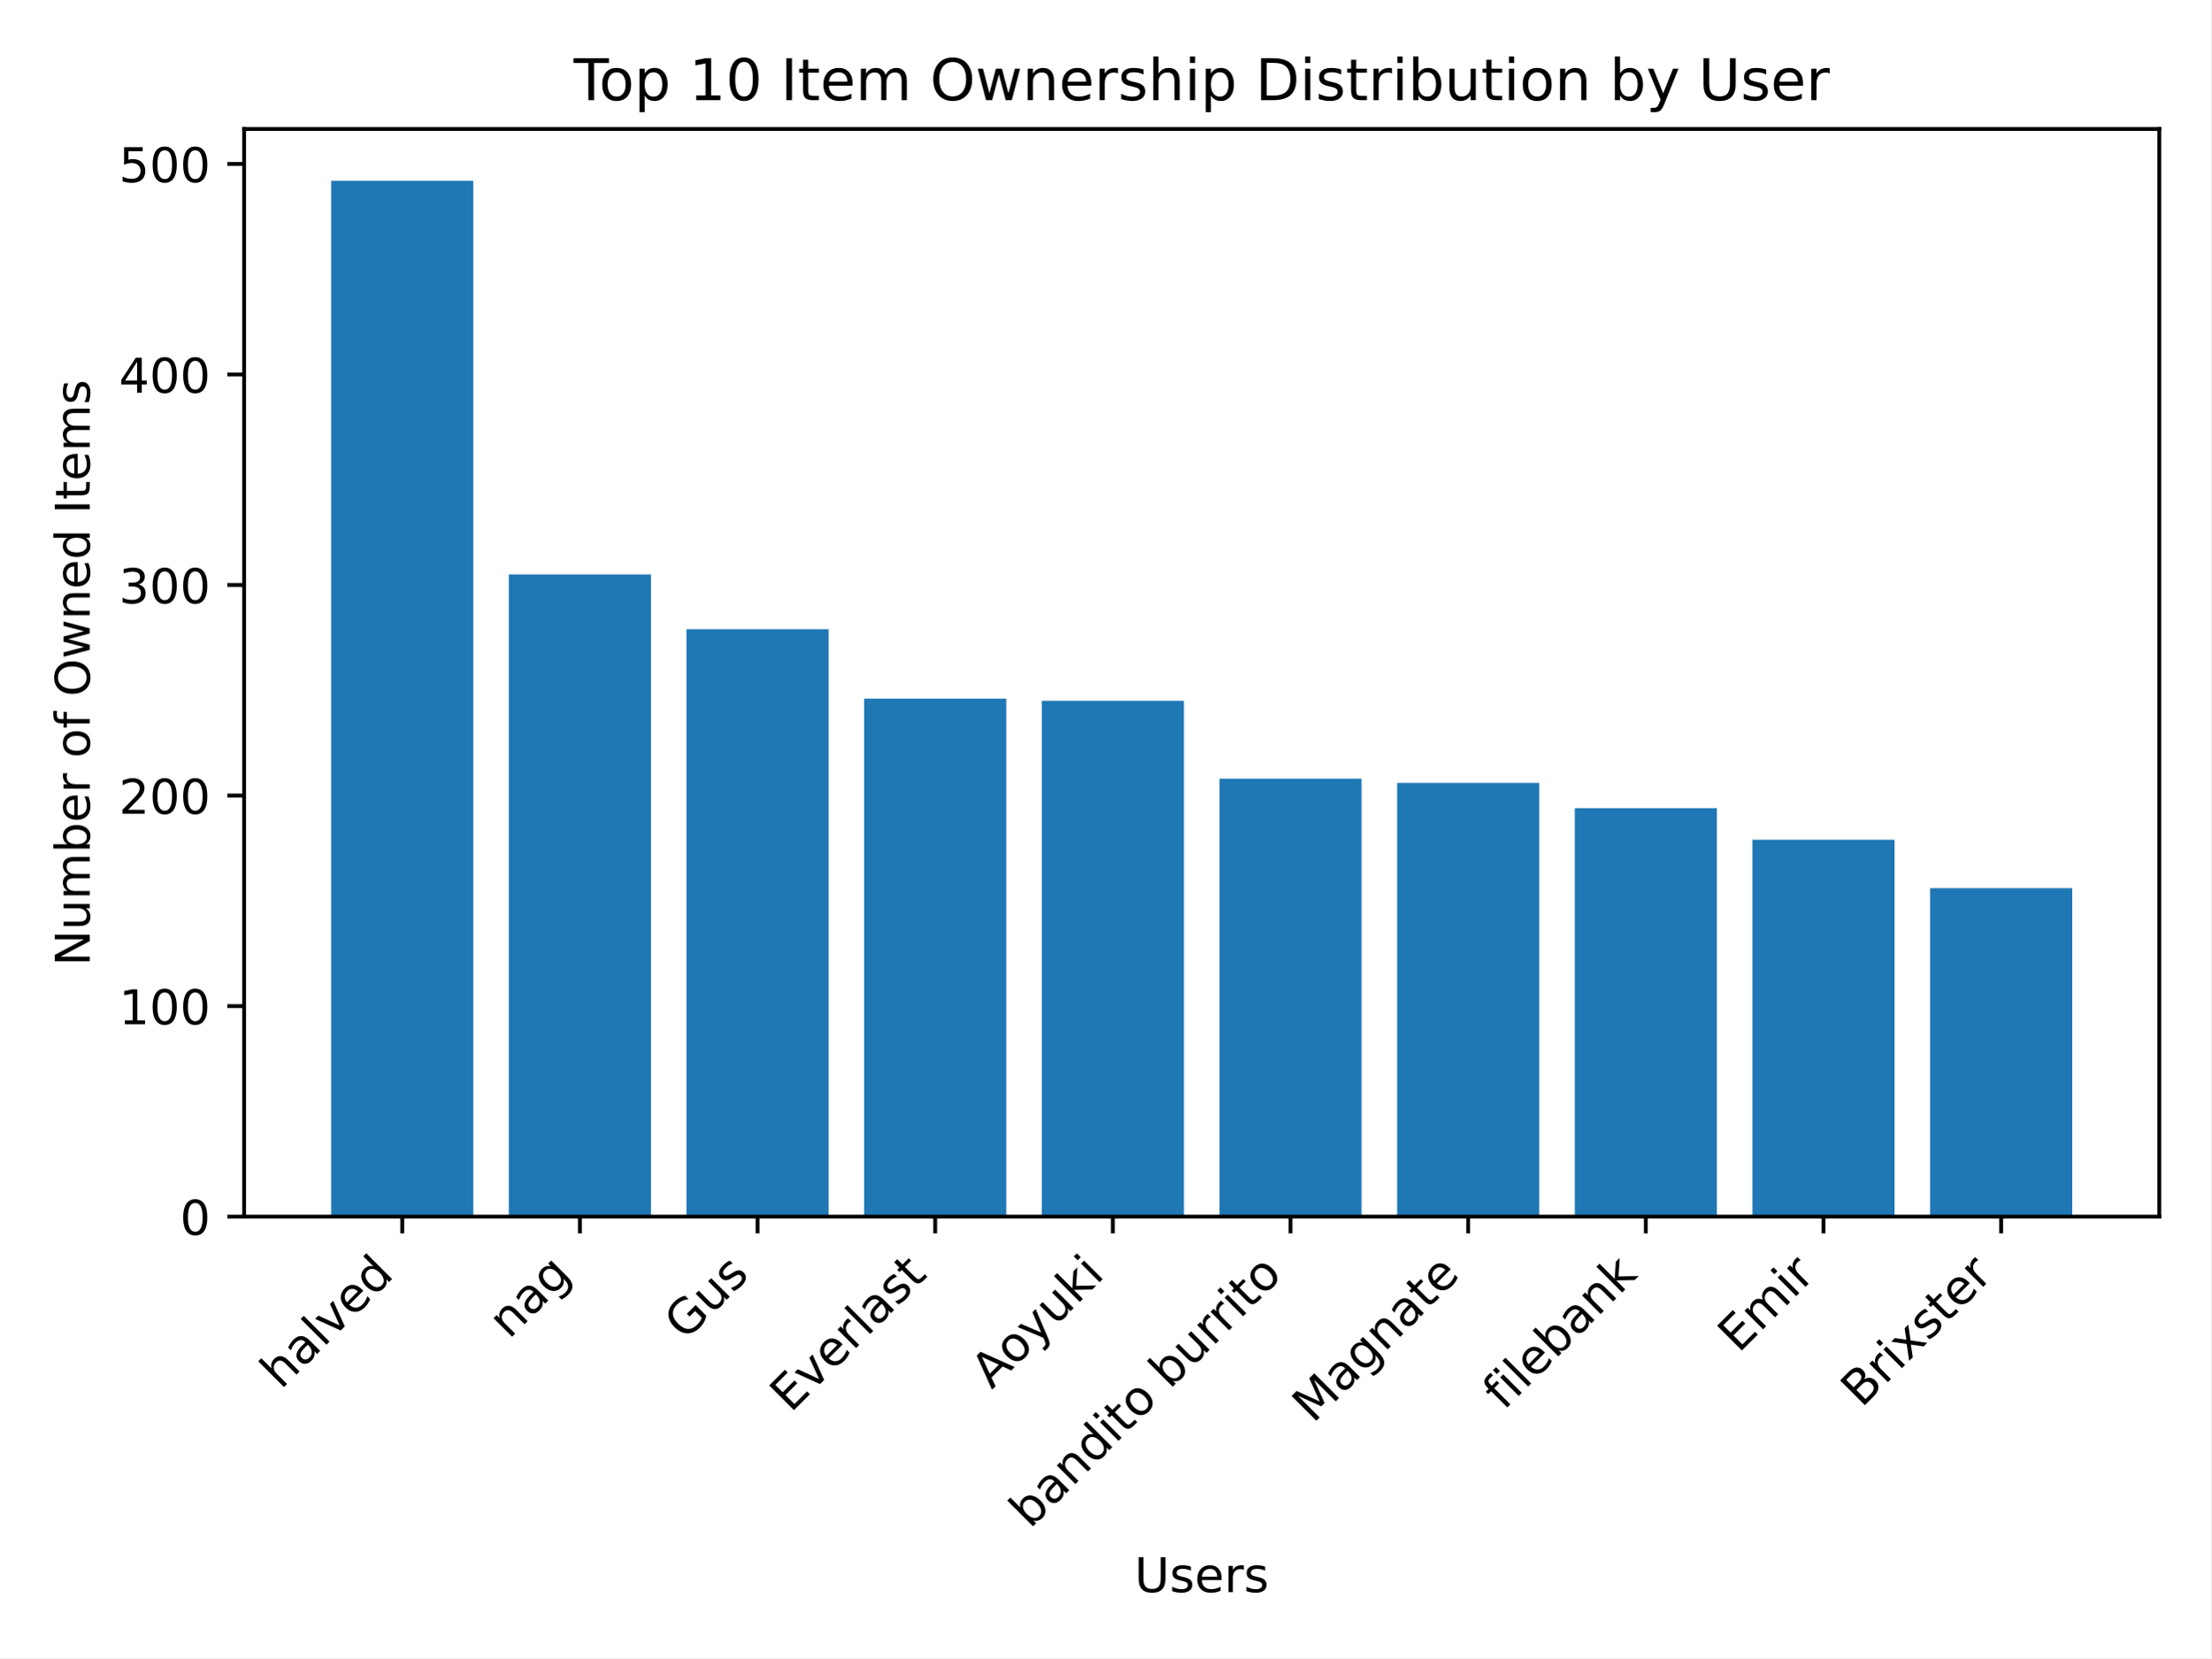
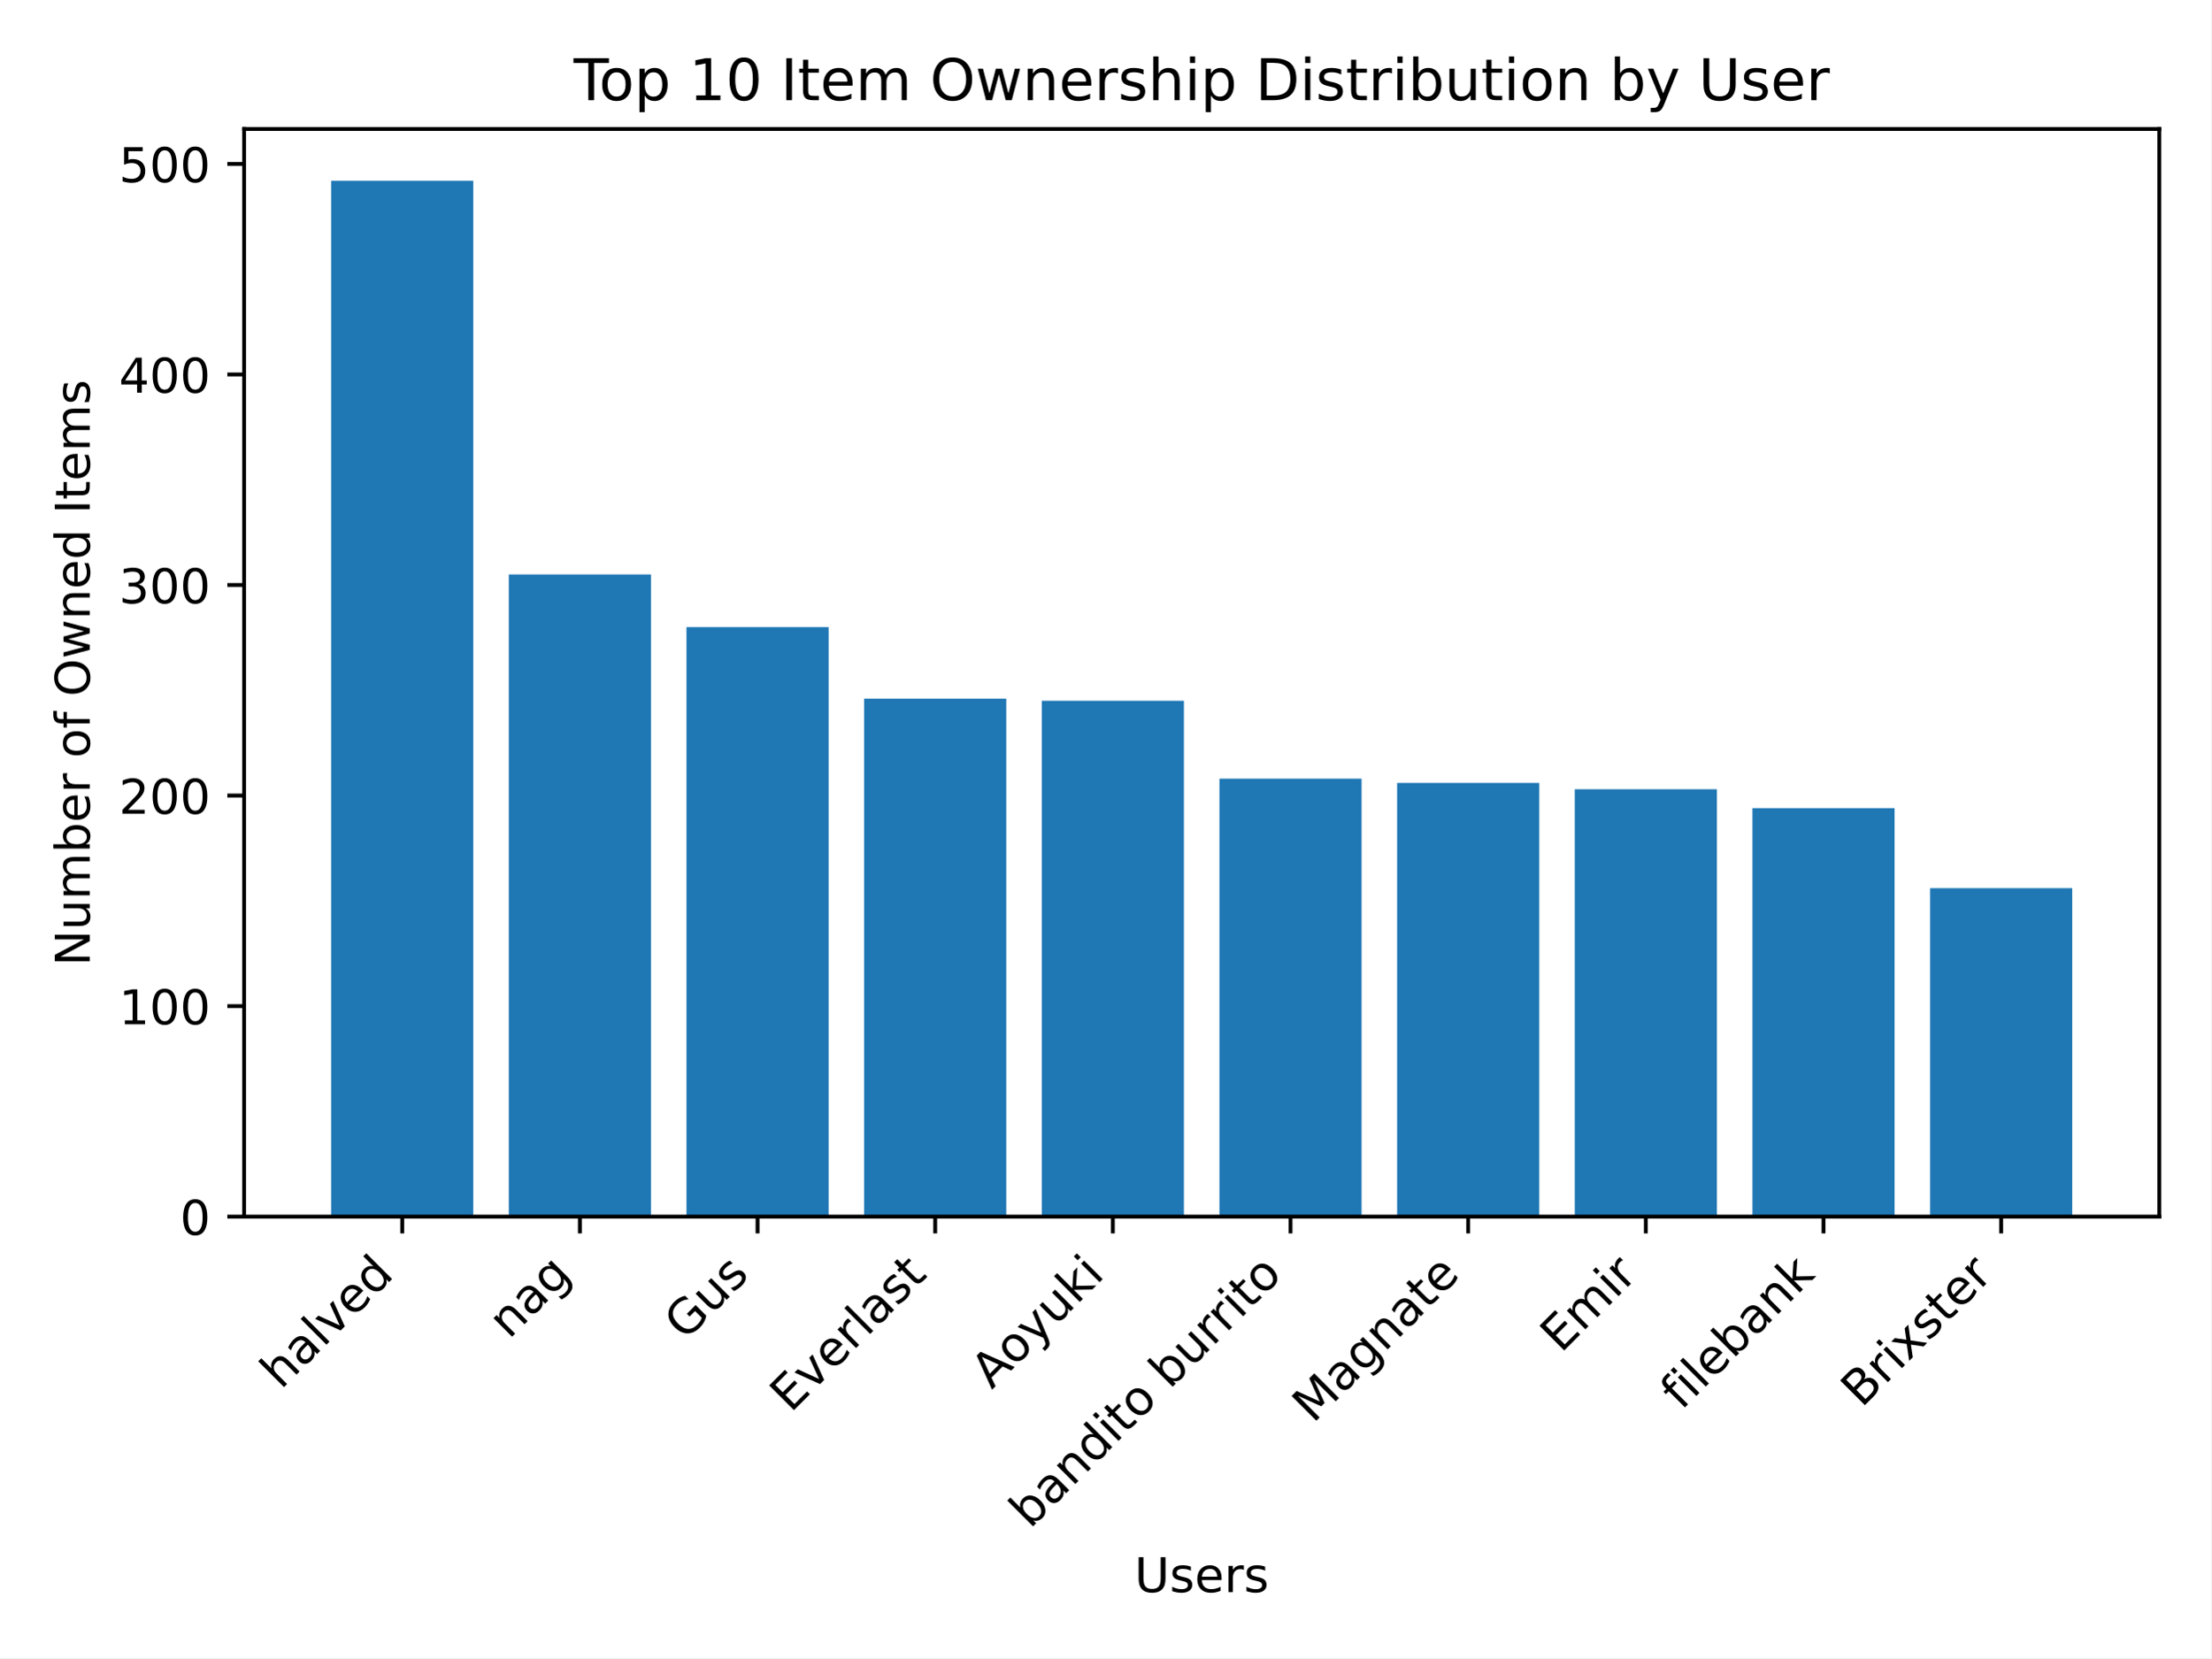
<svg xmlns="http://www.w3.org/2000/svg" xmlns:xlink="http://www.w3.org/1999/xlink" width="460.8pt" height="345.6pt" viewBox="0 0 460.8 345.6" version="1.1">
  <defs>
    <style type="text/css">*{stroke-linejoin: round; stroke-linecap: butt}</style>
  </defs>
  <g id="figure_1">
    <g id="patch_1">
      <path d="M 0 345.6  L 460.8 345.6  L 460.8 0  L 0 0  z " style="fill: #ffffff" />
    </g>
    <g id="axes_1">
      <g id="patch_2">
        <path d="M 50.87 253.581  L 450 253.581  L 450 26.88  L 50.87 26.88  z " style="fill: #ffffff" />
      </g>
      <g id="patch_3">
-         <path d="M 69.012 253.581  L 98.632 253.581  L 98.632 37.675  L 69.012 37.675  z " clip-path="url(#p34d99209f6)" style="fill: #1f77b4" />
+         <path d="M 69.012 253.581  L 98.632 253.581  L 98.632 37.675  L 69.012 37.675  z " clip-path="url(#p881a1fc33b)" style="fill: #1f77b4" />
      </g>
      <g id="patch_4">
-         <path d="M 106.037 253.581  L 135.657 253.581  L 135.657 119.737  L 106.037 119.737  z " clip-path="url(#p34d99209f6)" style="fill: #1f77b4" />
+         <path d="M 106.037 253.581  L 135.657 253.581  L 135.657 119.737  L 106.037 119.737  z " clip-path="url(#p881a1fc33b)" style="fill: #1f77b4" />
      </g>
      <g id="patch_5">
-         <path d="M 143.062 253.581  L 172.682 253.581  L 172.682 131.146  L 143.062 131.146  z " clip-path="url(#p34d99209f6)" style="fill: #1f77b4" />
+         <path d="M 143.062 253.581  L 172.682 253.581  L 172.682 130.708  L 143.062 130.708  z " clip-path="url(#p881a1fc33b)" style="fill: #1f77b4" />
      </g>
      <g id="patch_6">
-         <path d="M 180.087 253.581  L 209.707 253.581  L 209.707 145.628  L 180.087 145.628  z " clip-path="url(#p34d99209f6)" style="fill: #1f77b4" />
+         <path d="M 180.087 253.581  L 209.707 253.581  L 209.707 145.628  L 180.087 145.628  z " clip-path="url(#p881a1fc33b)" style="fill: #1f77b4" />
      </g>
      <g id="patch_7">
-         <path d="M 217.112 253.581  L 246.732 253.581  L 246.732 146.067  L 217.112 146.067  z " clip-path="url(#p34d99209f6)" style="fill: #1f77b4" />
+         <path d="M 217.112 253.581  L 246.732 253.581  L 246.732 146.067  L 217.112 146.067  z " clip-path="url(#p881a1fc33b)" style="fill: #1f77b4" />
      </g>
      <g id="patch_8">
-         <path d="M 254.138 253.581  L 283.758 253.581  L 283.758 162.304  L 254.138 162.304  z " clip-path="url(#p34d99209f6)" style="fill: #1f77b4" />
+         <path d="M 254.138 253.581  L 283.758 253.581  L 283.758 162.304  L 254.138 162.304  z " clip-path="url(#p881a1fc33b)" style="fill: #1f77b4" />
      </g>
      <g id="patch_9">
-         <path d="M 291.163 253.581  L 320.783 253.581  L 320.783 163.181  L 291.163 163.181  z " clip-path="url(#p34d99209f6)" style="fill: #1f77b4" />
+         <path d="M 291.163 253.581  L 320.783 253.581  L 320.783 163.181  L 291.163 163.181  z " clip-path="url(#p881a1fc33b)" style="fill: #1f77b4" />
      </g>
      <g id="patch_10">
-         <path d="M 328.188 253.581  L 357.808 253.581  L 357.808 168.447  L 328.188 168.447  z " clip-path="url(#p34d99209f6)" style="fill: #1f77b4" />
+         <path d="M 328.188 253.581  L 357.808 253.581  L 357.808 164.498  L 328.188 164.498  z " clip-path="url(#p881a1fc33b)" style="fill: #1f77b4" />
      </g>
      <g id="patch_11">
-         <path d="M 365.213 253.581  L 394.833 253.581  L 394.833 175.03  L 365.213 175.03  z " clip-path="url(#p34d99209f6)" style="fill: #1f77b4" />
+         <path d="M 365.213 253.581  L 394.833 253.581  L 394.833 168.447  L 365.213 168.447  z " clip-path="url(#p881a1fc33b)" style="fill: #1f77b4" />
      </g>
      <g id="patch_12">
-         <path d="M 402.238 253.581  L 431.858 253.581  L 431.858 185.123  L 402.238 185.123  z " clip-path="url(#p34d99209f6)" style="fill: #1f77b4" />
+         <path d="M 402.238 253.581  L 431.858 253.581  L 431.858 185.123  L 402.238 185.123  z " clip-path="url(#p881a1fc33b)" style="fill: #1f77b4" />
      </g>
      <g id="matplotlib.axis_1">
        <g id="xtick_1">
          <g id="line2d_1">
            <defs>
-               <path id="m90557814a1" d="M 0 0  L 0 3.5  " style="stroke: #000000; stroke-width: 0.8" />
+               <path id="md759bc3e6e" d="M 0 0  L 0 3.5  " style="stroke: #000000; stroke-width: 0.8" />
            </defs>
            <g>
-               <use xlink:href="#m90557814a1" x="83.822" y="253.581" style="stroke: #000000; stroke-width: 0.8" />
+               <use xlink:href="#md759bc3e6e" x="83.822" y="253.581" style="stroke: #000000; stroke-width: 0.8" />
            </g>
          </g>
          <g id="text_1">
            <g transform="translate(58.54764 289.7576) rotate(-45) scale(0.1 -0.1)">
              <defs>
                <path id="DejaVuSans-68" d="M 3513 2113  L 3513 0  L 2938 0  L 2938 2094  Q 2938 2591 2744 2837  Q 2550 3084 2163 3084  Q 1697 3084 1428 2787  Q 1159 2491 1159 1978  L 1159 0  L 581 0  L 581 4863  L 1159 4863  L 1159 2956  Q 1366 3272 1645 3428  Q 1925 3584 2291 3584  Q 2894 3584 3203 3211  Q 3513 2838 3513 2113  z " transform="scale(0.015625)" />
                <path id="DejaVuSans-61" d="M 2194 1759  Q 1497 1759 1228 1600  Q 959 1441 959 1056  Q 959 750 1161 570  Q 1363 391 1709 391  Q 2188 391 2477 730  Q 2766 1069 2766 1631  L 2766 1759  L 2194 1759  z M 3341 1997  L 3341 0  L 2766 0  L 2766 531  Q 2569 213 2275 61  Q 1981 -91 1556 -91  Q 1019 -91 701 211  Q 384 513 384 1019  Q 384 1609 779 1909  Q 1175 2209 1959 2209  L 2766 2209  L 2766 2266  Q 2766 2663 2505 2880  Q 2244 3097 1772 3097  Q 1472 3097 1187 3025  Q 903 2953 641 2809  L 641 3341  Q 956 3463 1253 3523  Q 1550 3584 1831 3584  Q 2591 3584 2966 3190  Q 3341 2797 3341 1997  z " transform="scale(0.015625)" />
                <path id="DejaVuSans-6c" d="M 603 4863  L 1178 4863  L 1178 0  L 603 0  L 603 4863  z " transform="scale(0.015625)" />
                <path id="DejaVuSans-76" d="M 191 3500  L 800 3500  L 1894 563  L 2988 3500  L 3597 3500  L 2284 0  L 1503 0  L 191 3500  z " transform="scale(0.015625)" />
                <path id="DejaVuSans-65" d="M 3597 1894  L 3597 1613  L 953 1613  Q 991 1019 1311 708  Q 1631 397 2203 397  Q 2534 397 2845 478  Q 3156 559 3463 722  L 3463 178  Q 3153 47 2828 -22  Q 2503 -91 2169 -91  Q 1331 -91 842 396  Q 353 884 353 1716  Q 353 2575 817 3079  Q 1281 3584 2069 3584  Q 2775 3584 3186 3129  Q 3597 2675 3597 1894  z M 3022 2063  Q 3016 2534 2758 2815  Q 2500 3097 2075 3097  Q 1594 3097 1305 2825  Q 1016 2553 972 2059  L 3022 2063  z " transform="scale(0.015625)" />
                <path id="DejaVuSans-64" d="M 2906 2969  L 2906 4863  L 3481 4863  L 3481 0  L 2906 0  L 2906 525  Q 2725 213 2448 61  Q 2172 -91 1784 -91  Q 1150 -91 751 415  Q 353 922 353 1747  Q 353 2572 751 3078  Q 1150 3584 1784 3584  Q 2172 3584 2448 3432  Q 2725 3281 2906 2969  z M 947 1747  Q 947 1113 1208 752  Q 1469 391 1925 391  Q 2381 391 2643 752  Q 2906 1113 2906 1747  Q 2906 2381 2643 2742  Q 2381 3103 1925 3103  Q 1469 3103 1208 2742  Q 947 2381 947 1747  z " transform="scale(0.015625)" />
              </defs>
              <use xlink:href="#DejaVuSans-68" />
              <use xlink:href="#DejaVuSans-61" transform="translate(63.37891 0)" />
              <use xlink:href="#DejaVuSans-6c" transform="translate(124.6582 0)" />
              <use xlink:href="#DejaVuSans-76" transform="translate(152.4414 0)" />
              <use xlink:href="#DejaVuSans-65" transform="translate(211.6211 0)" />
              <use xlink:href="#DejaVuSans-64" transform="translate(273.1445 0)" />
            </g>
          </g>
        </g>
        <g id="xtick_2">
          <g id="line2d_2">
            <g>
-               <use xlink:href="#m90557814a1" x="120.847" y="253.581" style="stroke: #000000; stroke-width: 0.8" />
+               <use xlink:href="#md759bc3e6e" x="120.847" y="253.581" style="stroke: #000000; stroke-width: 0.8" />
            </g>
          </g>
          <g id="text_2">
            <g transform="translate(106.0732 279.257) rotate(-45) scale(0.1 -0.1)">
              <defs>
                <path id="DejaVuSans-6e" d="M 3513 2113  L 3513 0  L 2938 0  L 2938 2094  Q 2938 2591 2744 2837  Q 2550 3084 2163 3084  Q 1697 3084 1428 2787  Q 1159 2491 1159 1978  L 1159 0  L 581 0  L 581 3500  L 1159 3500  L 1159 2956  Q 1366 3272 1645 3428  Q 1925 3584 2291 3584  Q 2894 3584 3203 3211  Q 3513 2838 3513 2113  z " transform="scale(0.015625)" />
                <path id="DejaVuSans-67" d="M 2906 1791  Q 2906 2416 2648 2759  Q 2391 3103 1925 3103  Q 1463 3103 1205 2759  Q 947 2416 947 1791  Q 947 1169 1205 825  Q 1463 481 1925 481  Q 2391 481 2648 825  Q 2906 1169 2906 1791  z M 3481 434  Q 3481 -459 3084 -895  Q 2688 -1331 1869 -1331  Q 1566 -1331 1297 -1286  Q 1028 -1241 775 -1147  L 775 -588  Q 1028 -725 1275 -790  Q 1522 -856 1778 -856  Q 2344 -856 2625 -561  Q 2906 -266 2906 331  L 2906 616  Q 2728 306 2450 153  Q 2172 0 1784 0  Q 1141 0 747 490  Q 353 981 353 1791  Q 353 2603 747 3093  Q 1141 3584 1784 3584  Q 2172 3584 2450 3431  Q 2728 3278 2906 2969  L 2906 3500  L 3481 3500  L 3481 434  z " transform="scale(0.015625)" />
              </defs>
              <use xlink:href="#DejaVuSans-6e" />
              <use xlink:href="#DejaVuSans-61" transform="translate(63.37891 0)" />
              <use xlink:href="#DejaVuSans-67" transform="translate(124.6582 0)" />
            </g>
          </g>
        </g>
        <g id="xtick_3">
          <g id="line2d_3">
            <g>
-               <use xlink:href="#m90557814a1" x="157.872" y="253.581" style="stroke: #000000; stroke-width: 0.8" />
+               <use xlink:href="#md759bc3e6e" x="157.872" y="253.581" style="stroke: #000000; stroke-width: 0.8" />
            </g>
          </g>
          <g id="text_3">
            <g transform="translate(142.758 279.5973) rotate(-45) scale(0.1 -0.1)">
              <defs>
                <path id="DejaVuSans-47" d="M 3809 666  L 3809 1919  L 2778 1919  L 2778 2438  L 4434 2438  L 4434 434  Q 4069 175 3628 42  Q 3188 -91 2688 -91  Q 1594 -91 976 548  Q 359 1188 359 2328  Q 359 3472 976 4111  Q 1594 4750 2688 4750  Q 3144 4750 3555 4637  Q 3966 4525 4313 4306  L 4313 3634  Q 3963 3931 3569 4081  Q 3175 4231 2741 4231  Q 1884 4231 1454 3753  Q 1025 3275 1025 2328  Q 1025 1384 1454 906  Q 1884 428 2741 428  Q 3075 428 3337 486  Q 3600 544 3809 666  z " transform="scale(0.015625)" />
                <path id="DejaVuSans-75" d="M 544 1381  L 544 3500  L 1119 3500  L 1119 1403  Q 1119 906 1312 657  Q 1506 409 1894 409  Q 2359 409 2629 706  Q 2900 1003 2900 1516  L 2900 3500  L 3475 3500  L 3475 0  L 2900 0  L 2900 538  Q 2691 219 2414 64  Q 2138 -91 1772 -91  Q 1169 -91 856 284  Q 544 659 544 1381  z M 1991 3584  L 1991 3584  z " transform="scale(0.015625)" />
                <path id="DejaVuSans-73" d="M 2834 3397  L 2834 2853  Q 2591 2978 2328 3040  Q 2066 3103 1784 3103  Q 1356 3103 1142 2972  Q 928 2841 928 2578  Q 928 2378 1081 2264  Q 1234 2150 1697 2047  L 1894 2003  Q 2506 1872 2764 1633  Q 3022 1394 3022 966  Q 3022 478 2636 193  Q 2250 -91 1575 -91  Q 1294 -91 989 -36  Q 684 19 347 128  L 347 722  Q 666 556 975 473  Q 1284 391 1588 391  Q 1994 391 2212 530  Q 2431 669 2431 922  Q 2431 1156 2273 1281  Q 2116 1406 1581 1522  L 1381 1569  Q 847 1681 609 1914  Q 372 2147 372 2553  Q 372 3047 722 3315  Q 1072 3584 1716 3584  Q 2034 3584 2315 3537  Q 2597 3491 2834 3397  z " transform="scale(0.015625)" />
              </defs>
              <use xlink:href="#DejaVuSans-47" />
              <use xlink:href="#DejaVuSans-75" transform="translate(77.49023 0)" />
              <use xlink:href="#DejaVuSans-73" transform="translate(140.8691 0)" />
            </g>
          </g>
        </g>
        <g id="xtick_4">
          <g id="line2d_4">
            <g>
-               <use xlink:href="#m90557814a1" x="194.897" y="253.581" style="stroke: #000000; stroke-width: 0.8" />
+               <use xlink:href="#md759bc3e6e" x="194.897" y="253.581" style="stroke: #000000; stroke-width: 0.8" />
            </g>
          </g>
          <g id="text_4">
            <g transform="translate(164.7625 294.6178) rotate(-45) scale(0.1 -0.1)">
              <defs>
                <path id="DejaVuSans-45" d="M 628 4666  L 3578 4666  L 3578 4134  L 1259 4134  L 1259 2753  L 3481 2753  L 3481 2222  L 1259 2222  L 1259 531  L 3634 531  L 3634 0  L 628 0  L 628 4666  z " transform="scale(0.015625)" />
                <path id="DejaVuSans-72" d="M 2631 2963  Q 2534 3019 2420 3045  Q 2306 3072 2169 3072  Q 1681 3072 1420 2755  Q 1159 2438 1159 1844  L 1159 0  L 581 0  L 581 3500  L 1159 3500  L 1159 2956  Q 1341 3275 1631 3429  Q 1922 3584 2338 3584  Q 2397 3584 2469 3576  Q 2541 3569 2628 3553  L 2631 2963  z " transform="scale(0.015625)" />
                <path id="DejaVuSans-74" d="M 1172 4494  L 1172 3500  L 2356 3500  L 2356 3053  L 1172 3053  L 1172 1153  Q 1172 725 1289 603  Q 1406 481 1766 481  L 2356 481  L 2356 0  L 1766 0  Q 1100 0 847 248  Q 594 497 594 1153  L 594 3053  L 172 3053  L 172 3500  L 594 3500  L 594 4494  L 1172 4494  z " transform="scale(0.015625)" />
              </defs>
              <use xlink:href="#DejaVuSans-45" />
              <use xlink:href="#DejaVuSans-76" transform="translate(63.18359 0)" />
              <use xlink:href="#DejaVuSans-65" transform="translate(122.3633 0)" />
              <use xlink:href="#DejaVuSans-72" transform="translate(183.8867 0)" />
              <use xlink:href="#DejaVuSans-6c" transform="translate(225 0)" />
              <use xlink:href="#DejaVuSans-61" transform="translate(252.7832 0)" />
              <use xlink:href="#DejaVuSans-73" transform="translate(314.0625 0)" />
              <use xlink:href="#DejaVuSans-74" transform="translate(366.1621 0)" />
            </g>
          </g>
        </g>
        <g id="xtick_5">
          <g id="line2d_5">
            <g>
-               <use xlink:href="#m90557814a1" x="231.922" y="253.581" style="stroke: #000000; stroke-width: 0.8" />
+               <use xlink:href="#md759bc3e6e" x="231.922" y="253.581" style="stroke: #000000; stroke-width: 0.8" />
            </g>
          </g>
          <g id="text_5">
            <g transform="translate(206.6865 289.7189) rotate(-45) scale(0.1 -0.1)">
              <defs>
                <path id="DejaVuSans-41" d="M 2188 4044  L 1331 1722  L 3047 1722  L 2188 4044  z M 1831 4666  L 2547 4666  L 4325 0  L 3669 0  L 3244 1197  L 1141 1197  L 716 0  L 50 0  L 1831 4666  z " transform="scale(0.015625)" />
                <path id="DejaVuSans-6f" d="M 1959 3097  Q 1497 3097 1228 2736  Q 959 2375 959 1747  Q 959 1119 1226 758  Q 1494 397 1959 397  Q 2419 397 2687 759  Q 2956 1122 2956 1747  Q 2956 2369 2687 2733  Q 2419 3097 1959 3097  z M 1959 3584  Q 2709 3584 3137 3096  Q 3566 2609 3566 1747  Q 3566 888 3137 398  Q 2709 -91 1959 -91  Q 1206 -91 779 398  Q 353 888 353 1747  Q 353 2609 779 3096  Q 1206 3584 1959 3584  z " transform="scale(0.015625)" />
                <path id="DejaVuSans-79" d="M 2059 -325  Q 1816 -950 1584 -1140  Q 1353 -1331 966 -1331  L 506 -1331  L 506 -850  L 844 -850  Q 1081 -850 1212 -737  Q 1344 -625 1503 -206  L 1606 56  L 191 3500  L 800 3500  L 1894 763  L 2988 3500  L 3597 3500  L 2059 -325  z " transform="scale(0.015625)" />
                <path id="DejaVuSans-6b" d="M 581 4863  L 1159 4863  L 1159 1991  L 2875 3500  L 3609 3500  L 1753 1863  L 3688 0  L 2938 0  L 1159 1709  L 1159 0  L 581 0  L 581 4863  z " transform="scale(0.015625)" />
                <path id="DejaVuSans-69" d="M 603 3500  L 1178 3500  L 1178 0  L 603 0  L 603 3500  z M 603 4863  L 1178 4863  L 1178 4134  L 603 4134  L 603 4863  z " transform="scale(0.015625)" />
              </defs>
              <use xlink:href="#DejaVuSans-41" />
              <use xlink:href="#DejaVuSans-6f" transform="translate(66.6582 0)" />
              <use xlink:href="#DejaVuSans-79" transform="translate(127.8398 0)" />
              <use xlink:href="#DejaVuSans-75" transform="translate(187.0195 0)" />
              <use xlink:href="#DejaVuSans-6b" transform="translate(250.3984 0)" />
              <use xlink:href="#DejaVuSans-69" transform="translate(308.3086 0)" />
            </g>
          </g>
        </g>
        <g id="xtick_6">
          <g id="line2d_6">
            <g>
-               <use xlink:href="#m90557814a1" x="268.948" y="253.581" style="stroke: #000000; stroke-width: 0.8" />
+               <use xlink:href="#md759bc3e6e" x="268.948" y="253.581" style="stroke: #000000; stroke-width: 0.8" />
            </g>
          </g>
          <g id="text_6">
            <g transform="translate(214.6506 318.7799) rotate(-45) scale(0.1 -0.1)">
              <defs>
                <path id="DejaVuSans-62" d="M 3116 1747  Q 3116 2381 2855 2742  Q 2594 3103 2138 3103  Q 1681 3103 1420 2742  Q 1159 2381 1159 1747  Q 1159 1113 1420 752  Q 1681 391 2138 391  Q 2594 391 2855 752  Q 3116 1113 3116 1747  z M 1159 2969  Q 1341 3281 1617 3432  Q 1894 3584 2278 3584  Q 2916 3584 3314 3078  Q 3713 2572 3713 1747  Q 3713 922 3314 415  Q 2916 -91 2278 -91  Q 1894 -91 1617 61  Q 1341 213 1159 525  L 1159 0  L 581 0  L 581 4863  L 1159 4863  L 1159 2969  z " transform="scale(0.015625)" />
                <path id="DejaVuSans-20" transform="scale(0.015625)" />
              </defs>
              <use xlink:href="#DejaVuSans-62" />
              <use xlink:href="#DejaVuSans-61" transform="translate(63.47656 0)" />
              <use xlink:href="#DejaVuSans-6e" transform="translate(124.7559 0)" />
              <use xlink:href="#DejaVuSans-64" transform="translate(188.1348 0)" />
              <use xlink:href="#DejaVuSans-69" transform="translate(251.6113 0)" />
              <use xlink:href="#DejaVuSans-74" transform="translate(279.3945 0)" />
              <use xlink:href="#DejaVuSans-6f" transform="translate(318.6035 0)" />
              <use xlink:href="#DejaVuSans-20" transform="translate(379.7852 0)" />
              <use xlink:href="#DejaVuSans-62" transform="translate(411.5723 0)" />
              <use xlink:href="#DejaVuSans-75" transform="translate(475.0488 0)" />
              <use xlink:href="#DejaVuSans-72" transform="translate(538.4277 0)" />
              <use xlink:href="#DejaVuSans-72" transform="translate(577.791 0)" />
              <use xlink:href="#DejaVuSans-69" transform="translate(618.9043 0)" />
              <use xlink:href="#DejaVuSans-74" transform="translate(646.6875 0)" />
              <use xlink:href="#DejaVuSans-6f" transform="translate(685.8965 0)" />
            </g>
          </g>
        </g>
        <g id="xtick_7">
          <g id="line2d_7">
            <g>
-               <use xlink:href="#m90557814a1" x="305.973" y="253.581" style="stroke: #000000; stroke-width: 0.8" />
+               <use xlink:href="#md759bc3e6e" x="305.973" y="253.581" style="stroke: #000000; stroke-width: 0.8" />
            </g>
          </g>
          <g id="text_7">
            <g transform="translate(273.6412 296.8143) rotate(-45) scale(0.1 -0.1)">
              <defs>
                <path id="DejaVuSans-4d" d="M 628 4666  L 1569 4666  L 2759 1491  L 3956 4666  L 4897 4666  L 4897 0  L 4281 0  L 4281 4097  L 3078 897  L 2444 897  L 1241 4097  L 1241 0  L 628 0  L 628 4666  z " transform="scale(0.015625)" />
              </defs>
              <use xlink:href="#DejaVuSans-4d" />
              <use xlink:href="#DejaVuSans-61" transform="translate(86.2793 0)" />
              <use xlink:href="#DejaVuSans-67" transform="translate(147.5586 0)" />
              <use xlink:href="#DejaVuSans-6e" transform="translate(211.0352 0)" />
              <use xlink:href="#DejaVuSans-61" transform="translate(274.4141 0)" />
              <use xlink:href="#DejaVuSans-74" transform="translate(335.6934 0)" />
              <use xlink:href="#DejaVuSans-65" transform="translate(374.9023 0)" />
            </g>
          </g>
        </g>
        <g id="xtick_8">
          <g id="line2d_8">
            <g>
-               <use xlink:href="#m90557814a1" x="342.998" y="253.581" style="stroke: #000000; stroke-width: 0.8" />
+               <use xlink:href="#md759bc3e6e" x="342.998" y="253.581" style="stroke: #000000; stroke-width: 0.8" />
            </g>
          </g>
          <g id="text_8">
-             <g transform="translate(313.3599 294.1206) rotate(-45) scale(0.1 -0.1)">
+             <g transform="translate(325.3001 282.1805) rotate(-45) scale(0.1 -0.1)">
+               <defs>
+                 <path id="DejaVuSans-6d" d="M 3328 2828  Q 3544 3216 3844 3400  Q 4144 3584 4550 3584  Q 5097 3584 5394 3201  Q 5691 2819 5691 2113  L 5691 0  L 5113 0  L 5113 2094  Q 5113 2597 4934 2840  Q 4756 3084 4391 3084  Q 3944 3084 3684 2787  Q 3425 2491 3425 1978  L 3425 0  L 2847 0  L 2847 2094  Q 2847 2600 2669 2842  Q 2491 3084 2119 3084  Q 1678 3084 1418 2786  Q 1159 2488 1159 1978  L 1159 0  L 581 0  L 581 3500  L 1159 3500  L 1159 2956  Q 1356 3278 1631 3431  Q 1906 3584 2284 3584  Q 2666 3584 2933 3390  Q 3200 3197 3328 2828  z " transform="scale(0.015625)" />
+               </defs>
+               <use xlink:href="#DejaVuSans-45" />
+               <use xlink:href="#DejaVuSans-6d" transform="translate(63.18359 0)" />
+               <use xlink:href="#DejaVuSans-69" transform="translate(160.5957 0)" />
+               <use xlink:href="#DejaVuSans-72" transform="translate(188.3789 0)" />
+             </g>
+           </g>
+         </g>
+         <g id="xtick_9">
+           <g id="line2d_9">
+             <g>
+               <use xlink:href="#md759bc3e6e" x="380.023" y="253.581" style="stroke: #000000; stroke-width: 0.8" />
+             </g>
+           </g>
+           <g id="text_9">
+             <g transform="translate(350.3849 294.1206) rotate(-45) scale(0.1 -0.1)">
              <defs>
                <path id="DejaVuSans-66" d="M 2375 4863  L 2375 4384  L 1825 4384  Q 1516 4384 1395 4259  Q 1275 4134 1275 3809  L 1275 3500  L 2222 3500  L 2222 3053  L 1275 3053  L 1275 0  L 697 0  L 697 3053  L 147 3053  L 147 3500  L 697 3500  L 697 3744  Q 697 4328 969 4595  Q 1241 4863 1831 4863  L 2375 4863  z " transform="scale(0.015625)" />
              </defs>
              <use xlink:href="#DejaVuSans-66" />
              <use xlink:href="#DejaVuSans-69" transform="translate(35.20508 0)" />
              <use xlink:href="#DejaVuSans-6c" transform="translate(62.98828 0)" />
              <use xlink:href="#DejaVuSans-65" transform="translate(90.77148 0)" />
              <use xlink:href="#DejaVuSans-62" transform="translate(152.2949 0)" />
              <use xlink:href="#DejaVuSans-61" transform="translate(215.7715 0)" />
              <use xlink:href="#DejaVuSans-6e" transform="translate(277.0508 0)" />
              <use xlink:href="#DejaVuSans-6b" transform="translate(340.4297 0)" />
            </g>
          </g>
        </g>
-         <g id="xtick_9">
-           <g id="line2d_9">
-             <g>
-               <use xlink:href="#m90557814a1" x="380.023" y="253.581" style="stroke: #000000; stroke-width: 0.8" />
-             </g>
-           </g>
-           <g id="text_9">
-             <g transform="translate(362.3251 282.1805) rotate(-45) scale(0.1 -0.1)">
-               <defs>
-                 <path id="DejaVuSans-6d" d="M 3328 2828  Q 3544 3216 3844 3400  Q 4144 3584 4550 3584  Q 5097 3584 5394 3201  Q 5691 2819 5691 2113  L 5691 0  L 5113 0  L 5113 2094  Q 5113 2597 4934 2840  Q 4756 3084 4391 3084  Q 3944 3084 3684 2787  Q 3425 2491 3425 1978  L 3425 0  L 2847 0  L 2847 2094  Q 2847 2600 2669 2842  Q 2491 3084 2119 3084  Q 1678 3084 1418 2786  Q 1159 2488 1159 1978  L 1159 0  L 581 0  L 581 3500  L 1159 3500  L 1159 2956  Q 1356 3278 1631 3431  Q 1906 3584 2284 3584  Q 2666 3584 2933 3390  Q 3200 3197 3328 2828  z " transform="scale(0.015625)" />
-               </defs>
-               <use xlink:href="#DejaVuSans-45" />
-               <use xlink:href="#DejaVuSans-6d" transform="translate(63.18359 0)" />
-               <use xlink:href="#DejaVuSans-69" transform="translate(160.5957 0)" />
-               <use xlink:href="#DejaVuSans-72" transform="translate(188.3789 0)" />
-             </g>
-           </g>
-         </g>
        <g id="xtick_10">
          <g id="line2d_10">
            <g>
-               <use xlink:href="#m90557814a1" x="417.048" y="253.581" style="stroke: #000000; stroke-width: 0.8" />
+               <use xlink:href="#md759bc3e6e" x="417.048" y="253.581" style="stroke: #000000; stroke-width: 0.8" />
            </g>
          </g>
          <g id="text_10">
            <g transform="translate(387.9558 293.5748) rotate(-45) scale(0.1 -0.1)">
              <defs>
                <path id="DejaVuSans-42" d="M 1259 2228  L 1259 519  L 2272 519  Q 2781 519 3026 730  Q 3272 941 3272 1375  Q 3272 1813 3026 2020  Q 2781 2228 2272 2228  L 1259 2228  z M 1259 4147  L 1259 2741  L 2194 2741  Q 2656 2741 2882 2914  Q 3109 3088 3109 3444  Q 3109 3797 2882 3972  Q 2656 4147 2194 4147  L 1259 4147  z M 628 4666  L 2241 4666  Q 2963 4666 3353 4366  Q 3744 4066 3744 3513  Q 3744 3084 3544 2831  Q 3344 2578 2956 2516  Q 3422 2416 3680 2098  Q 3938 1781 3938 1306  Q 3938 681 3513 340  Q 3088 0 2303 0  L 628 0  L 628 4666  z " transform="scale(0.015625)" />
                <path id="DejaVuSans-78" d="M 3513 3500  L 2247 1797  L 3578 0  L 2900 0  L 1881 1375  L 863 0  L 184 0  L 1544 1831  L 300 3500  L 978 3500  L 1906 2253  L 2834 3500  L 3513 3500  z " transform="scale(0.015625)" />
              </defs>
              <use xlink:href="#DejaVuSans-42" />
              <use xlink:href="#DejaVuSans-72" transform="translate(68.60352 0)" />
              <use xlink:href="#DejaVuSans-69" transform="translate(109.7168 0)" />
              <use xlink:href="#DejaVuSans-78" transform="translate(137.5 0)" />
              <use xlink:href="#DejaVuSans-73" transform="translate(196.6797 0)" />
              <use xlink:href="#DejaVuSans-74" transform="translate(248.7793 0)" />
              <use xlink:href="#DejaVuSans-65" transform="translate(287.9883 0)" />
              <use xlink:href="#DejaVuSans-72" transform="translate(349.5117 0)" />
            </g>
          </g>
        </g>
        <g id="text_11">
          <g transform="translate(236.4342 331.8489) scale(0.1 -0.1)">
            <defs>
              <path id="DejaVuSans-55" d="M 556 4666  L 1191 4666  L 1191 1831  Q 1191 1081 1462 751  Q 1734 422 2344 422  Q 2950 422 3222 751  Q 3494 1081 3494 1831  L 3494 4666  L 4128 4666  L 4128 1753  Q 4128 841 3676 375  Q 3225 -91 2344 -91  Q 1459 -91 1007 375  Q 556 841 556 1753  L 556 4666  z " transform="scale(0.015625)" />
            </defs>
            <use xlink:href="#DejaVuSans-55" />
            <use xlink:href="#DejaVuSans-73" transform="translate(73.19336 0)" />
            <use xlink:href="#DejaVuSans-65" transform="translate(125.293 0)" />
            <use xlink:href="#DejaVuSans-72" transform="translate(186.8164 0)" />
            <use xlink:href="#DejaVuSans-73" transform="translate(227.9297 0)" />
          </g>
        </g>
      </g>
      <g id="matplotlib.axis_2">
        <g id="ytick_1">
          <g id="line2d_11">
            <defs>
-               <path id="m39ffe429fa" d="M 0 0  L -3.5 0  " style="stroke: #000000; stroke-width: 0.8" />
+               <path id="m7393b6cab1" d="M 0 0  L -3.5 0  " style="stroke: #000000; stroke-width: 0.8" />
            </defs>
            <g>
-               <use xlink:href="#m39ffe429fa" x="50.87" y="253.581" style="stroke: #000000; stroke-width: 0.8" />
+               <use xlink:href="#m7393b6cab1" x="50.87" y="253.581" style="stroke: #000000; stroke-width: 0.8" />
            </g>
          </g>
          <g id="text_12">
            <g transform="translate(37.5075 257.3798) scale(0.1 -0.1)">
              <defs>
                <path id="DejaVuSans-30" d="M 2034 4250  Q 1547 4250 1301 3770  Q 1056 3291 1056 2328  Q 1056 1369 1301 889  Q 1547 409 2034 409  Q 2525 409 2770 889  Q 3016 1369 3016 2328  Q 3016 3291 2770 3770  Q 2525 4250 2034 4250  z M 2034 4750  Q 2819 4750 3233 4129  Q 3647 3509 3647 2328  Q 3647 1150 3233 529  Q 2819 -91 2034 -91  Q 1250 -91 836 529  Q 422 1150 422 2328  Q 422 3509 836 4129  Q 1250 4750 2034 4750  z " transform="scale(0.015625)" />
              </defs>
              <use xlink:href="#DejaVuSans-30" />
            </g>
          </g>
        </g>
        <g id="ytick_2">
          <g id="line2d_12">
            <g>
-               <use xlink:href="#m39ffe429fa" x="50.87" y="209.697" style="stroke: #000000; stroke-width: 0.8" />
+               <use xlink:href="#m7393b6cab1" x="50.87" y="209.697" style="stroke: #000000; stroke-width: 0.8" />
            </g>
          </g>
          <g id="text_13">
            <g transform="translate(24.7825 213.4966) scale(0.1 -0.1)">
              <defs>
                <path id="DejaVuSans-31" d="M 794 531  L 1825 531  L 1825 4091  L 703 3866  L 703 4441  L 1819 4666  L 2450 4666  L 2450 531  L 3481 531  L 3481 0  L 794 0  L 794 531  z " transform="scale(0.015625)" />
              </defs>
              <use xlink:href="#DejaVuSans-31" />
              <use xlink:href="#DejaVuSans-30" transform="translate(63.62305 0)" />
              <use xlink:href="#DejaVuSans-30" transform="translate(127.2461 0)" />
            </g>
          </g>
        </g>
        <g id="ytick_3">
          <g id="line2d_13">
            <g>
-               <use xlink:href="#m39ffe429fa" x="50.87" y="165.814" style="stroke: #000000; stroke-width: 0.8" />
+               <use xlink:href="#m7393b6cab1" x="50.87" y="165.814" style="stroke: #000000; stroke-width: 0.8" />
            </g>
          </g>
          <g id="text_14">
            <g transform="translate(24.7825 169.6134) scale(0.1 -0.1)">
              <defs>
                <path id="DejaVuSans-32" d="M 1228 531  L 3431 531  L 3431 0  L 469 0  L 469 531  Q 828 903 1448 1529  Q 2069 2156 2228 2338  Q 2531 2678 2651 2914  Q 2772 3150 2772 3378  Q 2772 3750 2511 3984  Q 2250 4219 1831 4219  Q 1534 4219 1204 4116  Q 875 4013 500 3803  L 500 4441  Q 881 4594 1212 4672  Q 1544 4750 1819 4750  Q 2544 4750 2975 4387  Q 3406 4025 3406 3419  Q 3406 3131 3298 2873  Q 3191 2616 2906 2266  Q 2828 2175 2409 1742  Q 1991 1309 1228 531  z " transform="scale(0.015625)" />
              </defs>
              <use xlink:href="#DejaVuSans-32" />
              <use xlink:href="#DejaVuSans-30" transform="translate(63.62305 0)" />
              <use xlink:href="#DejaVuSans-30" transform="translate(127.2461 0)" />
            </g>
          </g>
        </g>
        <g id="ytick_4">
          <g id="line2d_14">
            <g>
-               <use xlink:href="#m39ffe429fa" x="50.87" y="121.931" style="stroke: #000000; stroke-width: 0.8" />
+               <use xlink:href="#m7393b6cab1" x="50.87" y="121.931" style="stroke: #000000; stroke-width: 0.8" />
            </g>
          </g>
          <g id="text_15">
            <g transform="translate(24.7825 125.7302) scale(0.1 -0.1)">
              <defs>
                <path id="DejaVuSans-33" d="M 2597 2516  Q 3050 2419 3304 2112  Q 3559 1806 3559 1356  Q 3559 666 3084 287  Q 2609 -91 1734 -91  Q 1441 -91 1130 -33  Q 819 25 488 141  L 488 750  Q 750 597 1062 519  Q 1375 441 1716 441  Q 2309 441 2620 675  Q 2931 909 2931 1356  Q 2931 1769 2642 2001  Q 2353 2234 1838 2234  L 1294 2234  L 1294 2753  L 1863 2753  Q 2328 2753 2575 2939  Q 2822 3125 2822 3475  Q 2822 3834 2567 4026  Q 2313 4219 1838 4219  Q 1578 4219 1281 4162  Q 984 4106 628 3988  L 628 4550  Q 988 4650 1302 4700  Q 1616 4750 1894 4750  Q 2613 4750 3031 4423  Q 3450 4097 3450 3541  Q 3450 3153 3228 2886  Q 3006 2619 2597 2516  z " transform="scale(0.015625)" />
              </defs>
              <use xlink:href="#DejaVuSans-33" />
              <use xlink:href="#DejaVuSans-30" transform="translate(63.62305 0)" />
              <use xlink:href="#DejaVuSans-30" transform="translate(127.2461 0)" />
            </g>
          </g>
        </g>
        <g id="ytick_5">
          <g id="line2d_15">
            <g>
-               <use xlink:href="#m39ffe429fa" x="50.87" y="78.048" style="stroke: #000000; stroke-width: 0.8" />
+               <use xlink:href="#m7393b6cab1" x="50.87" y="78.048" style="stroke: #000000; stroke-width: 0.8" />
            </g>
          </g>
          <g id="text_16">
            <g transform="translate(24.7825 81.84702) scale(0.1 -0.1)">
              <defs>
                <path id="DejaVuSans-34" d="M 2419 4116  L 825 1625  L 2419 1625  L 2419 4116  z M 2253 4666  L 3047 4666  L 3047 1625  L 3713 1625  L 3713 1100  L 3047 1100  L 3047 0  L 2419 0  L 2419 1100  L 313 1100  L 313 1709  L 2253 4666  z " transform="scale(0.015625)" />
              </defs>
              <use xlink:href="#DejaVuSans-34" />
              <use xlink:href="#DejaVuSans-30" transform="translate(63.62305 0)" />
              <use xlink:href="#DejaVuSans-30" transform="translate(127.2461 0)" />
            </g>
          </g>
        </g>
        <g id="ytick_6">
          <g id="line2d_16">
            <g>
-               <use xlink:href="#m39ffe429fa" x="50.87" y="34.165" style="stroke: #000000; stroke-width: 0.8" />
+               <use xlink:href="#m7393b6cab1" x="50.87" y="34.165" style="stroke: #000000; stroke-width: 0.8" />
            </g>
          </g>
          <g id="text_17">
            <g transform="translate(24.7825 37.96383) scale(0.1 -0.1)">
              <defs>
                <path id="DejaVuSans-35" d="M 691 4666  L 3169 4666  L 3169 4134  L 1269 4134  L 1269 2991  Q 1406 3038 1543 3061  Q 1681 3084 1819 3084  Q 2600 3084 3056 2656  Q 3513 2228 3513 1497  Q 3513 744 3044 326  Q 2575 -91 1722 -91  Q 1428 -91 1123 -41  Q 819 9 494 109  L 494 744  Q 775 591 1075 516  Q 1375 441 1709 441  Q 2250 441 2565 725  Q 2881 1009 2881 1497  Q 2881 1984 2565 2268  Q 2250 2553 1709 2553  Q 1456 2553 1204 2497  Q 953 2441 691 2322  L 691 4666  z " transform="scale(0.015625)" />
              </defs>
              <use xlink:href="#DejaVuSans-35" />
              <use xlink:href="#DejaVuSans-30" transform="translate(63.62305 0)" />
              <use xlink:href="#DejaVuSans-30" transform="translate(127.2461 0)" />
            </g>
          </g>
        </g>
        <g id="text_18">
          <g transform="translate(18.70281 201.3342) rotate(-90) scale(0.1 -0.1)">
            <defs>
              <path id="DejaVuSans-4e" d="M 628 4666  L 1478 4666  L 3547 763  L 3547 4666  L 4159 4666  L 4159 0  L 3309 0  L 1241 3903  L 1241 0  L 628 0  L 628 4666  z " transform="scale(0.015625)" />
              <path id="DejaVuSans-4f" d="M 2522 4238  Q 1834 4238 1429 3725  Q 1025 3213 1025 2328  Q 1025 1447 1429 934  Q 1834 422 2522 422  Q 3209 422 3611 934  Q 4013 1447 4013 2328  Q 4013 3213 3611 3725  Q 3209 4238 2522 4238  z M 2522 4750  Q 3503 4750 4090 4092  Q 4678 3434 4678 2328  Q 4678 1225 4090 567  Q 3503 -91 2522 -91  Q 1538 -91 948 565  Q 359 1222 359 2328  Q 359 3434 948 4092  Q 1538 4750 2522 4750  z " transform="scale(0.015625)" />
              <path id="DejaVuSans-77" d="M 269 3500  L 844 3500  L 1563 769  L 2278 3500  L 2956 3500  L 3675 769  L 4391 3500  L 4966 3500  L 4050 0  L 3372 0  L 2619 2869  L 1863 0  L 1184 0  L 269 3500  z " transform="scale(0.015625)" />
              <path id="DejaVuSans-49" d="M 628 4666  L 1259 4666  L 1259 0  L 628 0  L 628 4666  z " transform="scale(0.015625)" />
            </defs>
            <use xlink:href="#DejaVuSans-4e" />
            <use xlink:href="#DejaVuSans-75" transform="translate(74.80469 0)" />
            <use xlink:href="#DejaVuSans-6d" transform="translate(138.1836 0)" />
            <use xlink:href="#DejaVuSans-62" transform="translate(235.5957 0)" />
            <use xlink:href="#DejaVuSans-65" transform="translate(299.0723 0)" />
            <use xlink:href="#DejaVuSans-72" transform="translate(360.5957 0)" />
            <use xlink:href="#DejaVuSans-20" transform="translate(401.709 0)" />
            <use xlink:href="#DejaVuSans-6f" transform="translate(433.4961 0)" />
            <use xlink:href="#DejaVuSans-66" transform="translate(494.6777 0)" />
            <use xlink:href="#DejaVuSans-20" transform="translate(529.8828 0)" />
            <use xlink:href="#DejaVuSans-4f" transform="translate(561.6699 0)" />
            <use xlink:href="#DejaVuSans-77" transform="translate(640.3809 0)" />
            <use xlink:href="#DejaVuSans-6e" transform="translate(722.168 0)" />
            <use xlink:href="#DejaVuSans-65" transform="translate(785.5469 0)" />
            <use xlink:href="#DejaVuSans-64" transform="translate(847.0703 0)" />
            <use xlink:href="#DejaVuSans-20" transform="translate(910.5469 0)" />
            <use xlink:href="#DejaVuSans-49" transform="translate(942.334 0)" />
            <use xlink:href="#DejaVuSans-74" transform="translate(971.8262 0)" />
            <use xlink:href="#DejaVuSans-65" transform="translate(1011.035 0)" />
            <use xlink:href="#DejaVuSans-6d" transform="translate(1072.559 0)" />
            <use xlink:href="#DejaVuSans-73" transform="translate(1169.971 0)" />
          </g>
        </g>
      </g>
      <g id="patch_13">
        <path d="M 50.87 253.581  L 50.87 26.88  " style="fill: none; stroke: #000000; stroke-width: 0.8; stroke-linejoin: miter; stroke-linecap: square" />
      </g>
      <g id="patch_14">
        <path d="M 450 253.581  L 450 26.88  " style="fill: none; stroke: #000000; stroke-width: 0.8; stroke-linejoin: miter; stroke-linecap: square" />
      </g>
      <g id="patch_15">
        <path d="M 50.87 253.581  L 450 253.581  " style="fill: none; stroke: #000000; stroke-width: 0.8; stroke-linejoin: miter; stroke-linecap: square" />
      </g>
      <g id="patch_16">
        <path d="M 50.87 26.88  L 450 26.88  " style="fill: none; stroke: #000000; stroke-width: 0.8; stroke-linejoin: miter; stroke-linecap: square" />
      </g>
      <g id="text_19">
        <g transform="translate(119.5422 20.88) scale(0.12 -0.12)">
          <defs>
            <path id="DejaVuSans-54" d="M -19 4666  L 3928 4666  L 3928 4134  L 2272 4134  L 2272 0  L 1638 0  L 1638 4134  L -19 4134  L -19 4666  z " transform="scale(0.015625)" />
            <path id="DejaVuSans-70" d="M 1159 525  L 1159 -1331  L 581 -1331  L 581 3500  L 1159 3500  L 1159 2969  Q 1341 3281 1617 3432  Q 1894 3584 2278 3584  Q 2916 3584 3314 3078  Q 3713 2572 3713 1747  Q 3713 922 3314 415  Q 2916 -91 2278 -91  Q 1894 -91 1617 61  Q 1341 213 1159 525  z M 3116 1747  Q 3116 2381 2855 2742  Q 2594 3103 2138 3103  Q 1681 3103 1420 2742  Q 1159 2381 1159 1747  Q 1159 1113 1420 752  Q 1681 391 2138 391  Q 2594 391 2855 752  Q 3116 1113 3116 1747  z " transform="scale(0.015625)" />
            <path id="DejaVuSans-44" d="M 1259 4147  L 1259 519  L 2022 519  Q 2988 519 3436 956  Q 3884 1394 3884 2338  Q 3884 3275 3436 3711  Q 2988 4147 2022 4147  L 1259 4147  z M 628 4666  L 1925 4666  Q 3281 4666 3915 4102  Q 4550 3538 4550 2338  Q 4550 1131 3912 565  Q 3275 0 1925 0  L 628 0  L 628 4666  z " transform="scale(0.015625)" />
          </defs>
          <use xlink:href="#DejaVuSans-54" />
          <use xlink:href="#DejaVuSans-6f" transform="translate(44.08398 0)" />
          <use xlink:href="#DejaVuSans-70" transform="translate(105.2656 0)" />
          <use xlink:href="#DejaVuSans-20" transform="translate(168.7422 0)" />
          <use xlink:href="#DejaVuSans-31" transform="translate(200.5293 0)" />
          <use xlink:href="#DejaVuSans-30" transform="translate(264.1523 0)" />
          <use xlink:href="#DejaVuSans-20" transform="translate(327.7754 0)" />
          <use xlink:href="#DejaVuSans-49" transform="translate(359.5625 0)" />
          <use xlink:href="#DejaVuSans-74" transform="translate(389.0547 0)" />
          <use xlink:href="#DejaVuSans-65" transform="translate(428.2637 0)" />
          <use xlink:href="#DejaVuSans-6d" transform="translate(489.7871 0)" />
          <use xlink:href="#DejaVuSans-20" transform="translate(587.1992 0)" />
          <use xlink:href="#DejaVuSans-4f" transform="translate(618.9863 0)" />
          <use xlink:href="#DejaVuSans-77" transform="translate(697.6973 0)" />
          <use xlink:href="#DejaVuSans-6e" transform="translate(779.4844 0)" />
          <use xlink:href="#DejaVuSans-65" transform="translate(842.8633 0)" />
          <use xlink:href="#DejaVuSans-72" transform="translate(904.3867 0)" />
          <use xlink:href="#DejaVuSans-73" transform="translate(945.5 0)" />
          <use xlink:href="#DejaVuSans-68" transform="translate(997.5996 0)" />
          <use xlink:href="#DejaVuSans-69" transform="translate(1060.979 0)" />
          <use xlink:href="#DejaVuSans-70" transform="translate(1088.762 0)" />
          <use xlink:href="#DejaVuSans-20" transform="translate(1152.238 0)" />
          <use xlink:href="#DejaVuSans-44" transform="translate(1184.025 0)" />
          <use xlink:href="#DejaVuSans-69" transform="translate(1261.027 0)" />
          <use xlink:href="#DejaVuSans-73" transform="translate(1288.811 0)" />
          <use xlink:href="#DejaVuSans-74" transform="translate(1340.91 0)" />
          <use xlink:href="#DejaVuSans-72" transform="translate(1380.119 0)" />
          <use xlink:href="#DejaVuSans-69" transform="translate(1421.232 0)" />
          <use xlink:href="#DejaVuSans-62" transform="translate(1449.016 0)" />
          <use xlink:href="#DejaVuSans-75" transform="translate(1512.492 0)" />
          <use xlink:href="#DejaVuSans-74" transform="translate(1575.871 0)" />
          <use xlink:href="#DejaVuSans-69" transform="translate(1615.08 0)" />
          <use xlink:href="#DejaVuSans-6f" transform="translate(1642.863 0)" />
          <use xlink:href="#DejaVuSans-6e" transform="translate(1704.045 0)" />
          <use xlink:href="#DejaVuSans-20" transform="translate(1767.424 0)" />
          <use xlink:href="#DejaVuSans-62" transform="translate(1799.211 0)" />
          <use xlink:href="#DejaVuSans-79" transform="translate(1862.688 0)" />
          <use xlink:href="#DejaVuSans-20" transform="translate(1921.867 0)" />
          <use xlink:href="#DejaVuSans-55" transform="translate(1953.654 0)" />
          <use xlink:href="#DejaVuSans-73" transform="translate(2026.848 0)" />
          <use xlink:href="#DejaVuSans-65" transform="translate(2078.947 0)" />
          <use xlink:href="#DejaVuSans-72" transform="translate(2140.471 0)" />
        </g>
      </g>
    </g>
  </g>
  <defs>
-     <clipPath id="p34d99209f6">
+     <clipPath id="p881a1fc33b">
      <rect x="50.87" y="26.88" width="399.13" height="226.701" />
    </clipPath>
  </defs>
</svg>
